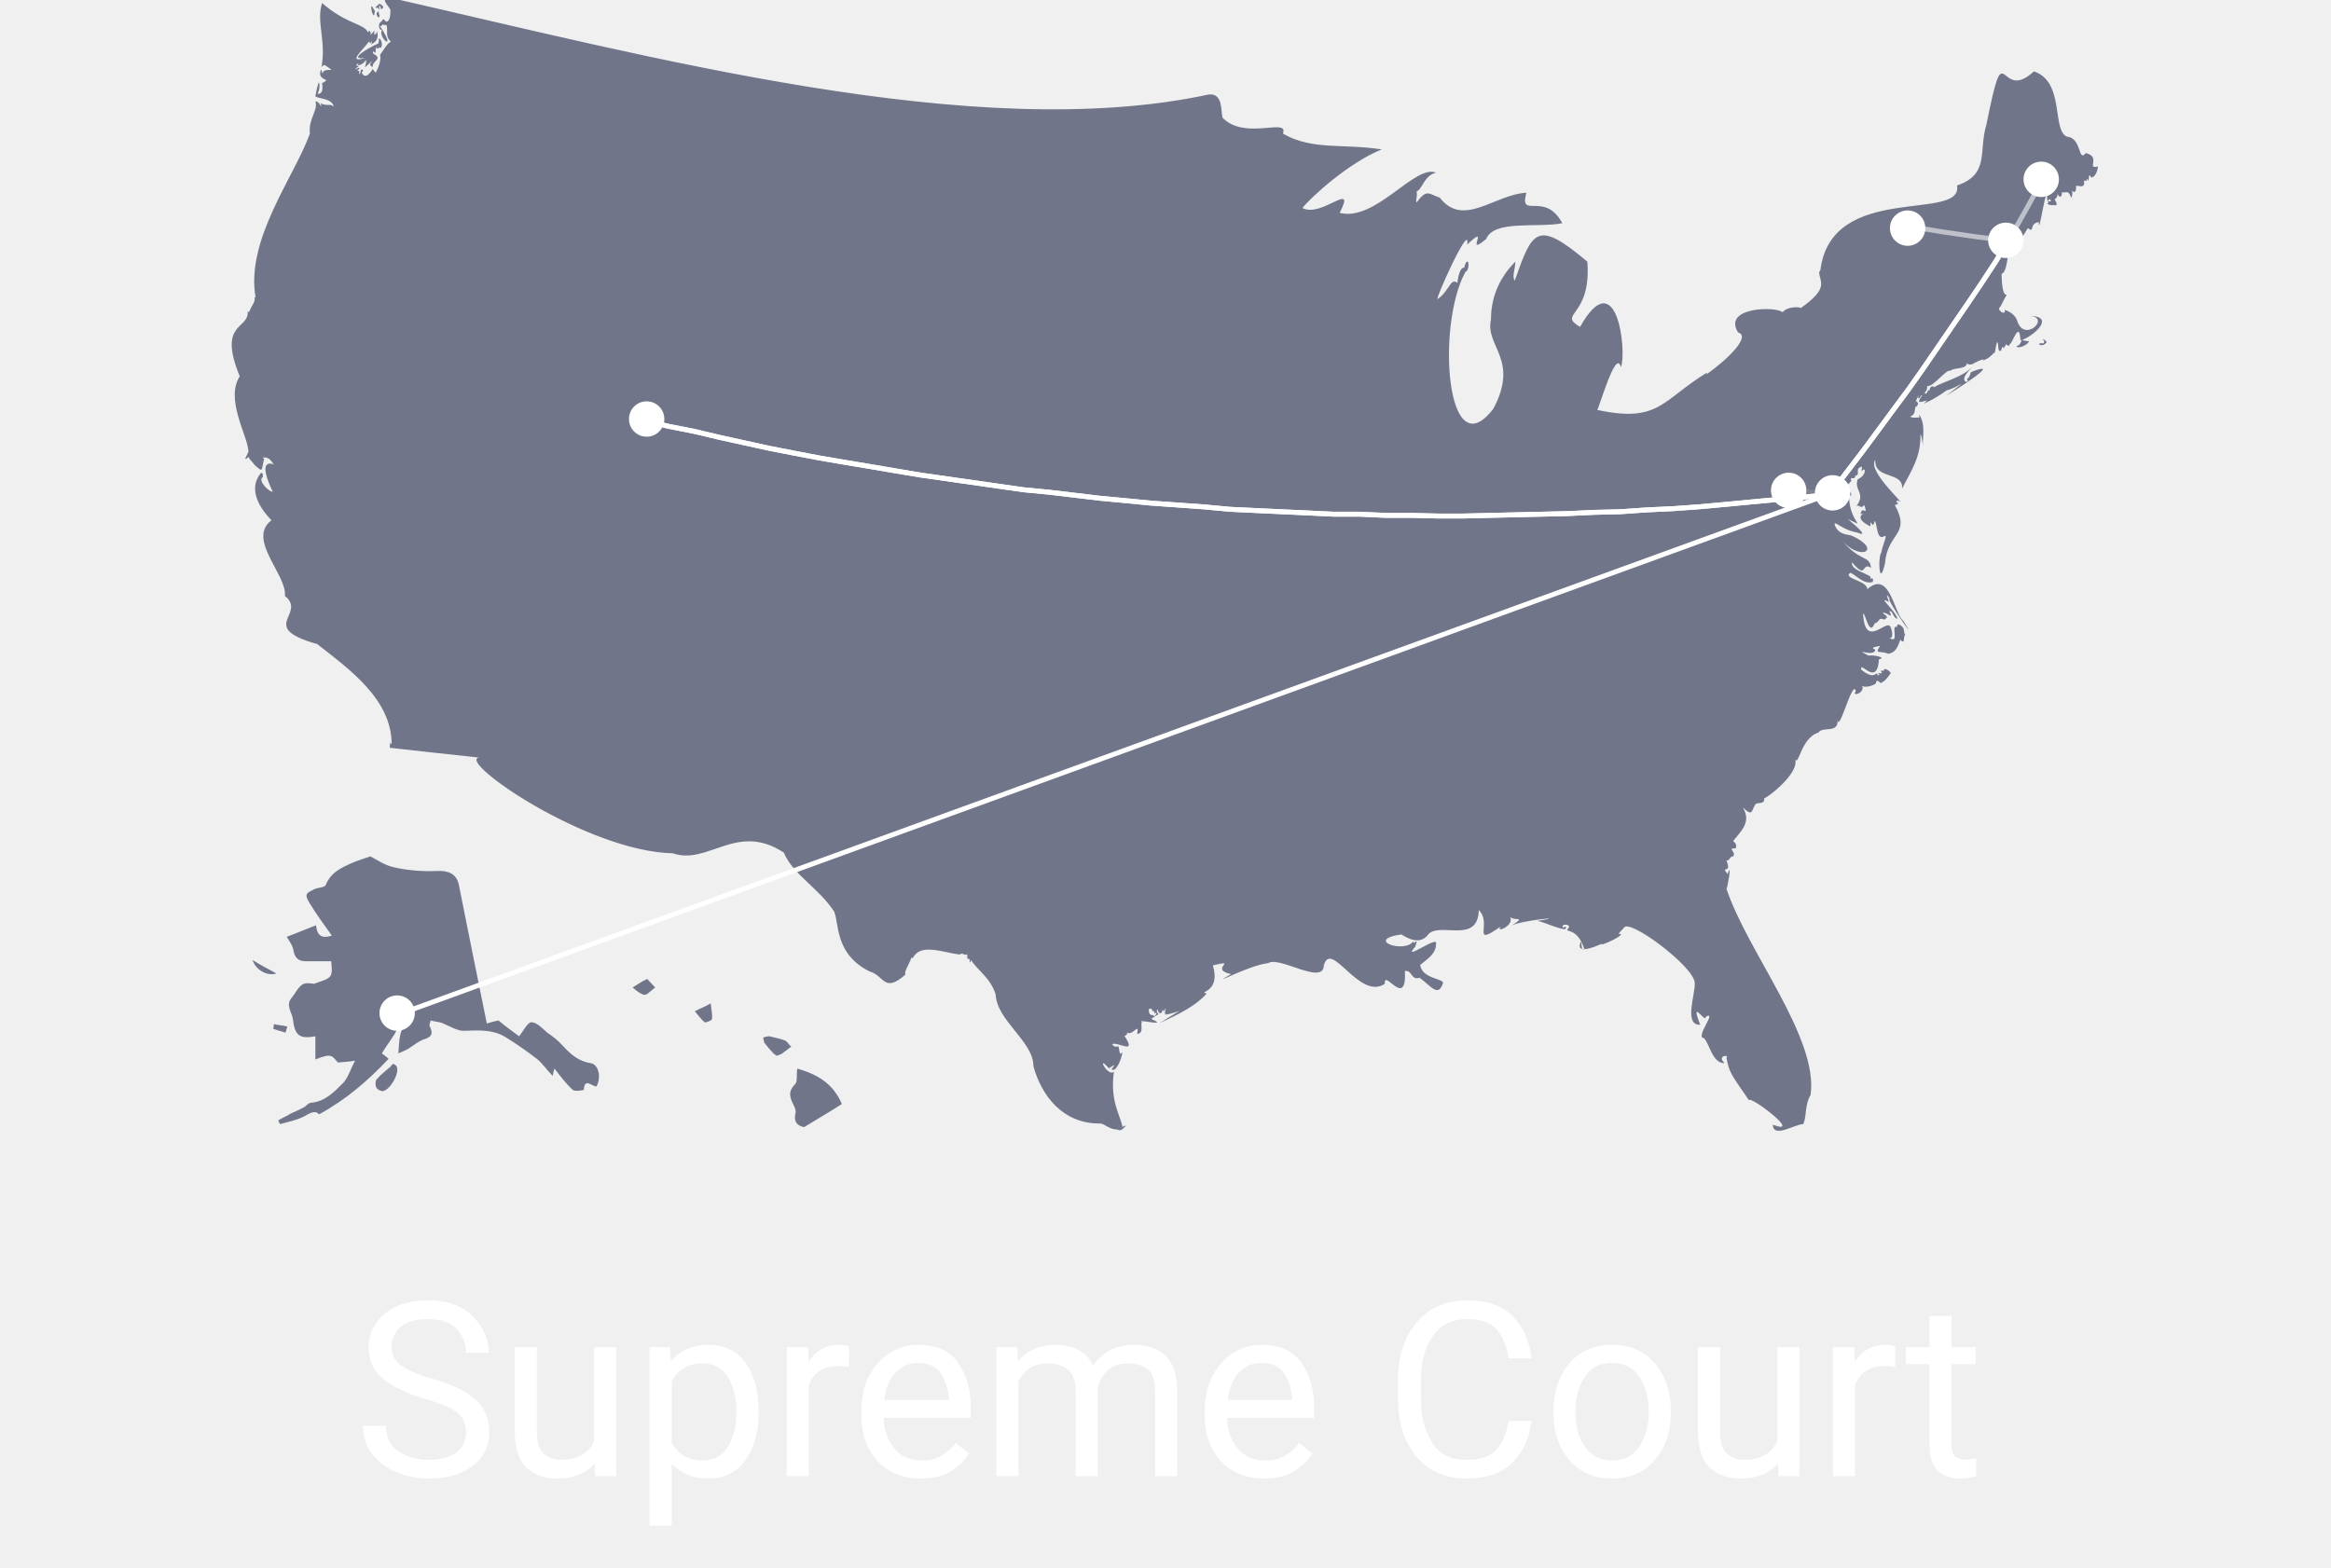
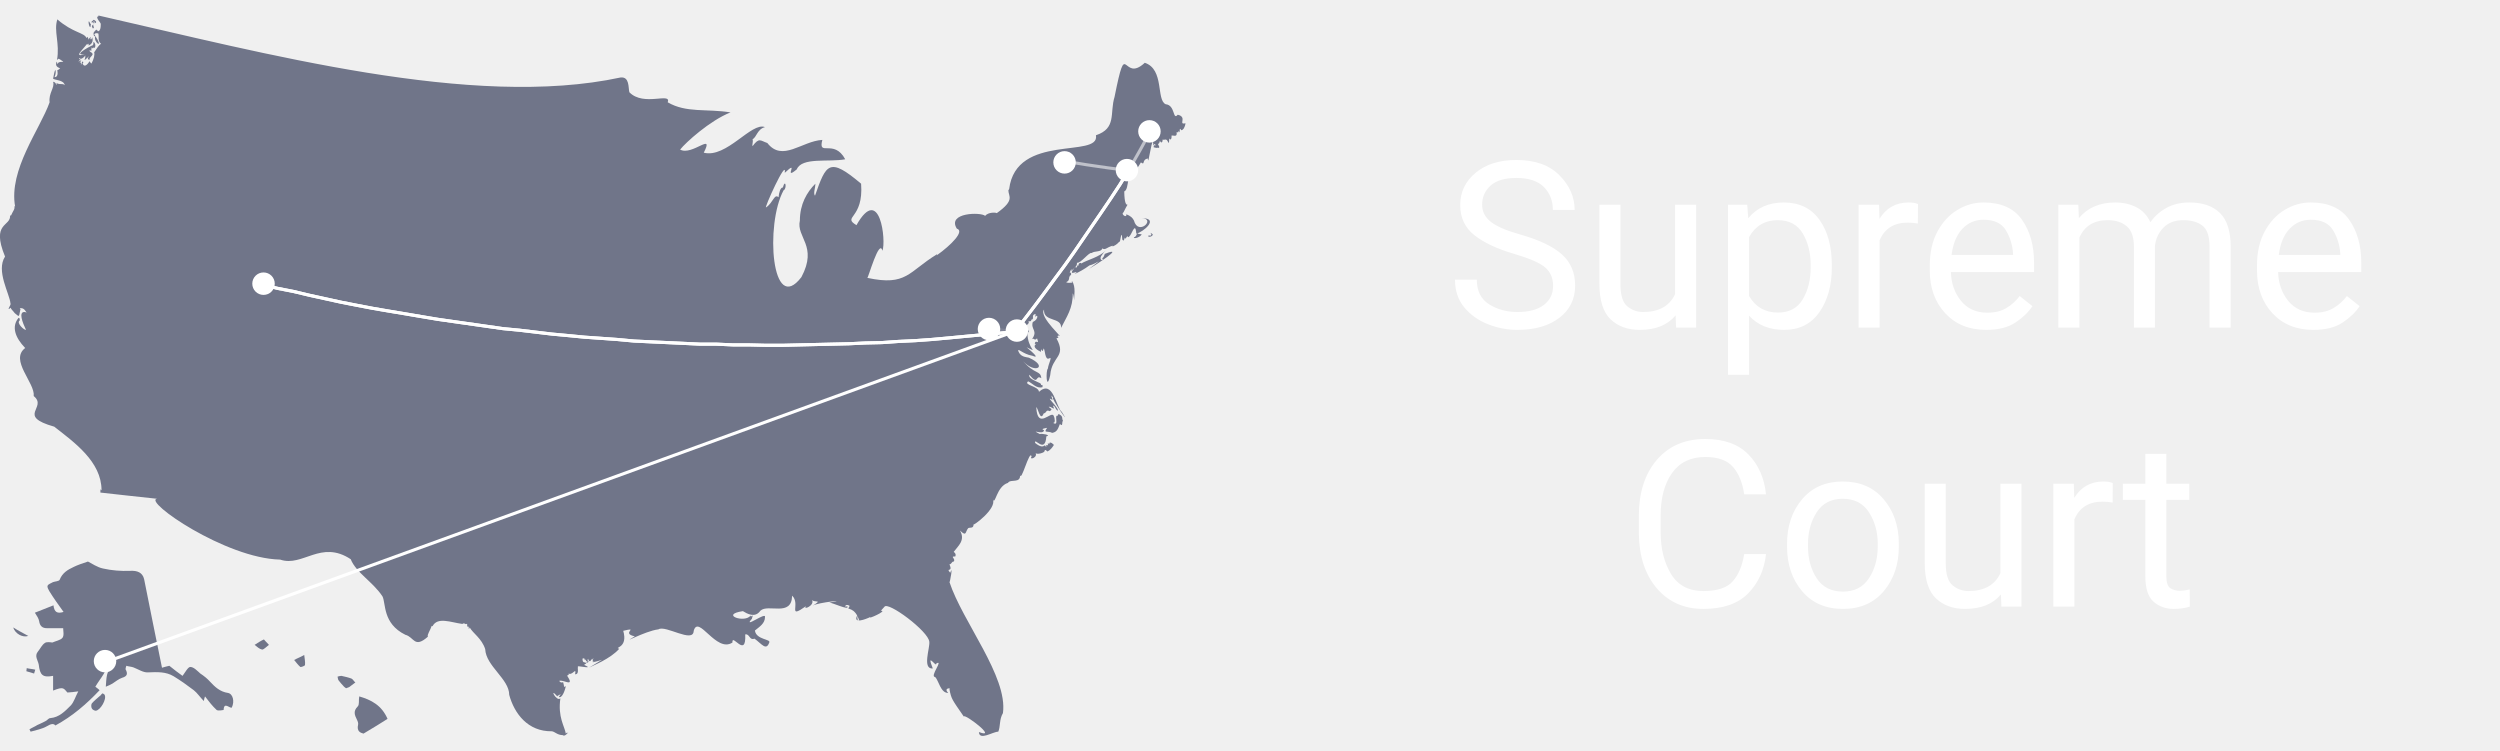
- <svg xmlns="http://www.w3.org/2000/svg" version="1.1" id="Layer_1" x="0px" y="0px" viewBox="0 0 382.1 257" style="enable-background:new 0 0 382.1 257;" xml:space="preserve">
+ <svg xmlns="http://www.w3.org/2000/svg" version="1.1" id="Layer_1" x="0px" y="0px" viewBox="0 0 645.1 193.7" style="enable-background:new 0 0 645.1 193.7;" xml:space="preserve">
  <style type="text/css">
	.st0{fill:#707589;}

		.st1{opacity:0.549;fill:none;stroke:#FFFFFF;stroke-width:0.8;stroke-linejoin:round;stroke-miterlimit:10;enable-background:new    ;}
	.st2{fill:none;stroke:#FFFFFF;stroke-width:0.8;stroke-linejoin:round;stroke-miterlimit:10;}

		.st3{opacity:0.102;fill:none;stroke:#FFFFFF;stroke-width:0.8;stroke-linejoin:round;stroke-miterlimit:10;enable-background:new    ;}
	.st4{fill:#FFFFFF;}
- 	.st5{font-family:'Roboto';}
- 	.st6{font-size:40px;}
+ 	.st5{enable-background:new    ;}
+ 	.st6{font-family:'Roboto';}
+ 	.st7{font-size:60px;}
</style>
  <g id="map">
-     <path class="st0" d="M70.4,168.2c0.6,1.1,0.5,1.8-0.9,2.2c-0.9,0.3-1.7,1-2.5,1.5c-0.5,0.3-1,0.5-1.7,0.8c0.2-2.2,0-4.2,2-5.4   c-1.3,0.1-1.8,0.6-2.6,2.2c-0.6,1-1.4,2-2.1,3.2c0.2,0.2,0.6,0.4,1.1,0.9c-3.4,3.6-7,6.7-11.4,9.1c-0.5-0.6-1.2-0.4-2.2,0.2   c-1.2,0.7-2.8,1-4.2,1.4c-0.1-0.2-0.2-0.4-0.3-0.6c0.6-0.4,1.4-0.7,2-1.1c0.6-0.3,1.4-0.6,2.1-1c0.5-0.2,0.8-0.8,1.3-0.8   c2.3-0.2,3.8-1.8,5.3-3.3c0.8-0.9,1.1-2.1,1.9-3.6c-1.2,0.2-1.8,0.2-2.8,0.3c-1-1.1-1-1.6-3.7-0.5c0-1.3,0-2.5,0-3.8   c-2.7,0.5-3.4-0.2-3.7-2.9c-0.2-1.1-1.2-2.2-0.2-3.4c0.6-0.7,1-1.7,1.8-2.2c0.4-0.3,1.3-0.2,1.9-0.1c0.9-0.4,2.1-0.6,2.6-1.2   c0.5-0.6,0.2-1.8,0.2-2.5c-1.3,0-2.7,0-4.2,0c-1.1,0-1.8-0.5-2-1.8c-0.1-0.7-0.6-1.4-1.1-2.2c1.5-0.6,3-1.2,4.8-1.9   c0.2,1.8,1,2.2,2.6,1.7c-1.3-1.8-2.6-3.6-3.7-5.4c-0.2-0.4-0.6-1-0.4-1.4c0.2-0.4,0.9-0.6,1.4-0.9c0.6-0.2,1.5-0.2,1.7-0.6   c0.7-1.8,2.1-2.6,3.6-3.3c1-0.5,2.2-0.9,3.7-1.4c1,0.5,2.4,1.5,3.9,1.8c2.2,0.5,4.6,0.7,7,0.6c1.8-0.1,3.2,0.4,3.6,2.2   c1.5,7.5,3,15,4.6,22.8c0.7-0.2,1.4-0.4,1.9-0.5c1.2,1,2.3,1.8,3.4,2.6c0.7-0.9,1.4-2.3,2-2.3c0.9,0,1.8,1,2.6,1.7   c0.9,0.6,1.8,1.3,2.5,2.1c1.3,1.4,2.6,2.6,4.6,2.9c1.3,0.2,1.8,2.2,1,3.8c-0.6,0.2-2-1.6-2.1,0.6c0,0-1.4,0.3-1.8,0   c-1.1-1-2-2.2-3-3.5c-0.2,0.5-0.2,0.7-0.3,1.2c-1-1-1.7-2.1-2.6-2.8c-1.7-1.3-3.4-2.5-5.2-3.6c-2-1.2-4.2-1.1-6.6-1   c-1.2,0.1-2.5-0.8-3.8-1.3c-0.6-0.2-1.2-0.2-1.8-0.4C70.4,167.9,70.4,168,70.4,168.2z" />
-     <path class="st0" d="M64.5,174.4c0.2,0.2,0.4,0.2,0.5,0.4c0.6,1.1-1.1,4-2.3,4.1c-0.3,0-0.9-0.3-1-0.6c-0.2-0.3-0.2-1,0-1.3   c0.7-0.8,1.6-1.5,2.4-2.2C64.1,174.6,64.3,174.6,64.5,174.4z" />
-     <path class="st0" d="M45.3,159.6c-1.5,0.5-3.4-0.6-3.9-2.2C42.8,158.3,43.9,158.8,45.3,159.6z" />
-     <path class="st0" d="M44.9,167.9c0.7,0.2,1.4,0.2,2.2,0.4c-0.1,0.3-0.2,0.7-0.3,1c-0.6-0.2-1.4-0.4-2-0.6   C44.8,168.5,44.9,168.2,44.9,167.9z" />
-     <path class="st0" d="M131.8,184.8c-0.8-0.2-1.8-0.6-1.4-2.3c0.1-0.4-0.1-0.9-0.3-1.3c-0.6-1.2-1-2.2,0.2-3.4   c0.5-0.5,0.2-1.6,0.4-2.6c3.1,0.9,5.8,2.3,7.3,5.8C136.3,182.1,134.3,183.3,131.8,184.8z" />
-     <path class="st0" d="M127.3,173.1c-0.2-0.2-0.5-0.3-0.7-0.6c-0.4-0.4-0.8-0.9-1.2-1.4c-0.2-0.2-0.2-0.6-0.3-1   c0.3-0.1,0.7-0.2,1-0.2c0.9,0.2,1.8,0.4,2.6,0.7c0.4,0.2,0.6,0.7,1,1c-0.4,0.3-0.8,0.6-1.2,0.9   C128.2,172.8,127.9,172.9,127.3,173.1z" />
-     <path class="st0" d="M107.4,161.9c-0.8,0.6-1.4,1.3-1.8,1.2c-0.6-0.1-1.3-0.7-1.9-1.2c0.8-0.5,1.5-1,2.4-1.4   C106.2,160.6,106.8,161.3,107.4,161.9z" />
-     <path class="st0" d="M116.5,164.5c0.1,1,0.3,1.8,0.2,2.6c0,0.2-1,0.6-1.2,0.5c-0.6-0.5-1-1.1-1.6-1.8   C114.8,165.3,115.5,165.1,116.5,164.5z" />
-     <path class="st0" d="M158.4,156.5c0.4-0.3-0.2,1,0.6,0.7c-0.1,0.1-0.1,1.1,0.2,0.2c0.8,1.5,3.1,2.8,4,5.6c0.2,4.4,6.2,7.7,6.2,11.8   c1.3,4.8,4.8,9.5,11,9.4c0.8,0.1,1.4,1,2.9,1h-0.1c0.8,0.6,1.8-1.5,1.3-0.5c-0.2-0.1-0.1-0.3-0.5,0.1c-0.3-1.9-2.1-4.2-1.4-9.1   c-1,1-3.1-3.2-0.7-0.4l-0.1-0.2c0.5-0.2,1.4-1,0.4,0.2c0.7,0.6,1.6-1.5,1.8-2.8c-0.6,0.7-0.4-0.2-0.7-1c-0.1,0.1-0.6,0.3-1-0.3   c0.9-0.5,4.2,1.9,2-1.4c0.1,0.1,0.8-0.3,0.3-0.6c1,0.9,2.2-1.8,1.8,0.3c1.4,0,0.2-2.4,1-1.8c-1.8-0.9,4.5,0.8,1.4-0.6   c0.1-0.2-0.2-0.1,0.5-0.4c-0.3-0.6-1,0.2-1-1.3c0.1,0.2,0.5-0.4,0.6,0.4l0.2-0.1c0-0.2,0.2,1,0.4,0.2c-0.1-0.1,0.3,0.3-0.2,0.6   c0.2,0.2-0.1,0.1,0.6-0.2c0.2,0.2-0.6-0.6-0.1-0.8c-0.1,0.2,0.5,1.3,0.8,0c0,0.1,0,0,0.1,0.3c0.1,0,0.1-0.1,0.4-0.5   c0,0.2,0-0.1-0.2,0.9c-0.1-0.1,0.9,0.2-0.1,0.2c2.8-0.4,4.2-1.8-0.8,1.4c1-0.6,5.4-2.2,7.8-4.9c-1.6-0.4,2.4,0,1-4.7l-0.1,0.1   c4.6-1.1-0.7,0.6,3.1,1.4c-4.2,2.5,2.6-1.4,6.1-1.8c1.8-1.2,9,3.7,9.1,0.4c1.2-4.4,5.8,5.8,10,3c-0.2-2.6,3.6,4.3,3.3-2.1   c1.2-0.2,1,1.6,2.4,1.1c1.9,1.4,3,3.2,3.8,1c0.5-0.9-3.4-0.7-3.7-3.1c1.2-1,2.6-1.8,2.6-3.5c0.3-1.4-5.8,3.2-3.4,0.5   c0-0.2,0.6-1.4-0.2-0.6c-0.1-0.1-0.1,0-0.1-0.3c-1.4,2.1-8.1-0.2-2-1.1c1,0.6,3.1,1.9,4.5-0.1c2-1.9,8.1,1.7,8.2-3.9   c2.3,2.2-1.4,6.2,3.6,2.7c-1,1.2,2.4-0.2,1.5-1.6c0.7,0.8,2.9-0.2,0.2,1.5c1.3-0.9,10.1-1.7,4.2-0.8c0.5-0.2,5.6,2.3,4.7,0.9   c-0.8,0.6-0.6-0.8,0.6-0.1c-0.1,0.2,0.1,0.2-0.2,0.5c-0.6,0.6,1.6-0.3,2.7,3.3c-0.4,0.2-0.4,0-0.5-1.3c-1.2,2.3,2.2,1,3.4,0.4   c-1,0.8,4.6-1.7,2.7-1.6c0.2-0.2,0.4-0.5,0.9-1c0.8-1.6,11.4,6.3,11.6,9c0.2,1.6-1.9,7.1,0.9,6.9c-1.8-4.6,1,0,0.9-1.3   c2-1.1-1.8,3.4-0.3,3.5c0.9,0.8,1.4,4.2,3.4,4.1c-1.4-1.3,0.9-1.4,0.3-0.9c0.5,2.5,0.6,2.5,3.7,7c0.1-0.9,9,5.9,3.9,4   c0.1,2.3,3.6-0.1,5-0.1c0.6-1.4,0.2-3.1,1.2-4.8c1.3-9.4-10.4-23.5-13.8-33.8c0.1,0.3,1-4.8,0.2-2.4c-1.3-1.5,0.8,0.1-0.2-2.2   c0.6,0,0.5-0.7,1.1-0.7c0.6-0.7-1.1-1.4,0.4-1.3c0.2-0.5,0.1-0.8-0.4-1.2c1.1-1.5,3.1-3,1.6-5.5c1.8,1.7,1.3,0.3,2.2-0.7v0.1   c0.2-0.3,1.4,0.2,1.3-1c-0.3,0.6,6.1-4,5-6.5c0.6,1.8,0.9-3.3,3.9-4.2c0.6-1.1,3.4,0.3,3.1-2.2c0.2,2.6,2.5-6.7,3-4.6   c-0.8,1.1,1.9,0.2,0.9-1.1c0.2,0.9,2.7,0,2.4-0.3c0.2-0.4,0.2-0.4,0.8,0.1c0.2-0.2,0.6-0.1,1.6-1.6c0.2-0.2-1.2-1.2-1.1-0.4   c-1.2-0.3,0.5,0.7-1,0.3c0.1,0,0.5,0.5,0,0.4c-0.3-1-0.2,1.1-2.7-0.9c-0.3-1.7,2.6,3,2.9-1.7c1.4-0.3-1.1-0.8-1.7-0.6   c-2.8-1.5,1,0.4,1.1-1c-1-0.3,0.2-0.5,0.8-0.6c-1.1,1.5,0.2,0.7,1.3,1.3c1-0.2,1.4-0.6,2-2.3c0.9,0.9,0.4-0.6,0.8-0.8   c-0.4-0.6,0.2-1.2-1.2-1.8c0.2,0.2-0.3,0.1-0.1,0.5c-1.2-0.5,0.5,2.9-1.3,1.8c0.7,0.2,0.5-1.2,0.2-1.8c-0.6-1.5-4.2,3.8-4.5-2.2   c0.4-0.1,1,3.9,1.9,1.6c0.9-0.2,0.5-1.1,1.6-0.6c0.6-0.5,0.6-0.4-0.3-1.1c0.6-0.3,1.9,1.3,1.1-0.3c0.6-0.1,0.5,0.9,1.3,1.3   c0.1-1-3.6-4.1-1.4-2.8c0.1,0-0.8-2.1,0.2-0.5c-1-0.5,5.1,8.2,2.2,3.6c-1.5-1.1-2.2-8.5-5.9-5.2c-0.1-1.5-4.1-1.7-2.8-2.7   c1,0.4,2.2,2,3.7,1.5c0-0.1,0.2-0.8-0.4-0.5v-0.1l0,0c0.5-0.6-3.4-1.2-3-2.6c2.5,3,1.5-0.2,3.1,0.9c-0.2-2.1-1.7-0.9-4.7-4.4   c3.1,3.4,6.6,1.4,1.5-0.9c-0.9-0.2-2.1-0.2-2.7-1.6c-0.4-1.2,1.1,0.7,3.6,1.1c1.9,0.8,0.3-0.7-1.5-2.2c3.4,1.6,0.2,0.6,0.2-3.8   c0.8,0,0.2-0.9-1-1.8c1-0.1,0.7,0.1,1.4-0.7c-0.5-0.8,0.7,0,0.6-0.8c1-0.1-0.2-1.2,1.1-1.5c0.1,0-0.1,0.3,0,0.8   c0.5-1,1,0.5-0.7,1.3c-0.6,1.9,1.4,2.2-0.2,4.4c0.6-0.4,0.6,0.6,1.3-0.2c0.7,2.1-0.4-0.1-0.6,1.5c1.6-0.4-1.9,0.3,1.6,2   c0-1.8,0.3,0.9,0.7-0.9c0.4,0.3,0.3,3.1,1.4,2.6c1-0.7-0.2,1.4-0.3,2.6c-0.6,0.5-0.4,6.2,0.6,1.7c0.4-5,4.3-4.6,1.6-9.5   c0,0,1-0.2,0.2-0.5c0,0,0.2,0,0.2-0.3c2.3,1.5-5.1-4.7-3.6-6.6c-0.2,3.3,4.6,1.8,4.4,4.7c1.4-2.8,3.1-5.1,3-8.9   c0.2,0.2,0.2,0.7,0.4,1.8c-0.1-1,0.5-3.5-0.6-5c0,0.2-0.1,0.1,0.1,0.5c-0.2-0.2-1,0.2-1.6-0.2c1.4-0.5,0.3-1.9,1.4-3.4L315,65   c-0.1-0.1-0.1,0-0.2-0.2l0.6,0.2c-0.4-0.6,0.6-0.6,0.5-1.7c1,0.2,3.2-2.9,3.8-2.5c0.6-0.6,2.6-0.2,2.7-1.2c0.9,0.5,1-0.2,2.7-0.7   v0.2c0.4-0.2,0.9-0.3,1.8-1.3c0.1,0.9,0.5-3.8,0.7-0.5c0.6,1,0.5-1.2,0.8-0.2c0.1,0,0.2-0.3,0.5-0.7c-0.1,0.1,0.6,0.6,0.5,0   c0.4,0.3,1.6-4.2,1.8-0.6c1.8-0.4,6.1-4,1.4-4c3.8,0.1-0.9,4.7-2,0.6c-0.3-0.6-0.8-1.2-2-1.6c0.3,1.1-1.5,0-0.7-0.5   c2.2-4.5,0.3,1,0.2-5.4c1.4-0.5,0.6-5.8,2.6-6.2c0.9-1.1-0.2,2,1.7-1.3c1.2,0.9,0.1-0.7,1.8-1c0,2.8,1.3-7.3,1.4-3.5   c0.2,0.2,0.3-0.7,0.6,0.1c0.1,0.1-0.8-0.2-0.4,0.3c-0.7,0.1,0.7,0.5,0.9,0.3c0.5,0.2,0.6-0.1,0.1-0.9c0.2-0.2,0.4-0.2,0.5-0.9   c0.1,0.4,0.7,0.9,0.7-0.3c0.5,0.3,1-0.6,1.5,0.9c0.2-0.2,0.2-0.5,0.2-1.2c0.3,0.6,0.7,0.2,0.6-0.7c0.3-0.2,1.6,0.6,1.3-0.9   c0,0.1,0.1-0.1,0.4,0.1c-0.1,0.2,0.2-0.9,0.2-0.1c0.4,0.2,0-1.6,0.6-0.5c0.5,0,1-0.8,1.1-1.8c-2,0.5,0.6-1.6-2-2.2   c-1.3,1.6-0.6-2.5-3.1-2.7c-2.5-1.1-0.3-9-5.4-10.7c-5.9,5.5-4.6-7.2-7.8,8.8c-1.3,4.2,0.6,8.1-4.8,9.9c1.1,6.1-20.6-0.7-22.4,13.9   l-0.2,0.3c0,1.6,1.8,2.5-3,5.9c-0.2-0.2-2.2-0.3-3,0.7c-1-1-9.9-0.9-7.3,3.3c2.1,0.6-1.4,4.2-5.2,6.9c-0.1,0,0.2-0.1,0.1-0.3   c-7.4,4.5-7.8,8.3-18,6.1c0.2,0.2,3.1-10.3,3.9-7c1-2.4-0.6-17.4-6.7-6.6c-3.8-2.3,1.9-1.5,1.2-10.7c-8.3-7-9-5.1-11.9,3.1   c-0.5-0.6,0.1-2,0.1-3.1c-2.2,2.2-4,5.3-4,9.5c-1,4.4,4.7,6.5,0.4,14.6c-7.7,10.1-9.4-13.6-4.6-22.4c0.9-0.4,0.5-3.2-0.2-0.7   c-0.6-0.1-1,1.3-1.1,2.5c-1.1-1-1.4,1.4-3.2,2.6c-0.8,0.8,5.4-13,4.8-8.9c4-3.8-0.6,2.2,3.1-0.9c1.3-3.2,8.2-1.8,12.5-2.6   c-2.9-5.4-7.1-0.5-5.9-5c-5.3,0.3-10.3,5.8-14.2,0.8c-1.8-0.6-2.1-1.5-3.8,0.8c-0.2-0.3,0.2-1,0-1.8c1-0.4,1.2-2.6,3.2-3.1   c-3.5-1.4-9.9,8.1-15.8,6.6c2.8-5.5-3,0.9-6.1-0.8c1.4-1.8,7.7-7.5,13-9.6c-6.2-1-11.4,0.2-16.2-2.6c1-2.7-6.2,1.2-9.9-2.6   c-0.3-1.1,0.1-4.1-2.3-3.8c-38.1,8.2-91.6-6.2-134.7-16v0.2c-1,0.2,0.7,1.7,0.6,2C64,2.2,64,3.9,63,3.5c0.2-0.9-1.1,0.3,0.1,0.2   c0.8,0.8-0.2,2.3,1,3.1c-0.6,0.3-1.1,1.2-1.8,2.2c0.2,0.6-0.1,1.8-0.7,2.9c0,0-0.2-0.1-0.5-0.6c-0.1,0.2-1.2,2-1.8,0.6l0.2-0.3   c-0.1,0.1,0.2-0.2-0.3-0.2c-0.1,0.2,0,0.1-0.2,0.7c-0.4,0.2,0.3-0.6-0.5-0.5c0.1,0,0,0,0.5-0.4c-0.2-0.1-0.1-0.2-0.7,0.2   c0,0-0.1-0.2,0.5-0.5l-0.4-0.2c0,0.2,0-0.4,0.4-0.2l-0.2,0.2c0.2,0.1,1-0.2,1.4-0.9c0.2,1-1,2,1,0.2c0,0.2-0.8,0.6,0.1,1   c-0.2-1,1.8-1.3,0.1-2.2c0-0.1-0.2-0.1,0-0.4c0.6,0.6,0.2,0.1,0.5-0.7c0-0.2,0.1,0.7,0.5,0c0.2,0.6,0.8-0.6,0-1.4   C62,6.4,62.2,6.5,62,7.2c0.6-0.5-5.9,2.8-2.1,2.3c-3,0.9-0.7-1,0.6-2.7l0.2,0.3c0-0.1,0.1,0.1,0.2-0.4c0,0.2,0.2,0.2-0.1,0.6   c0.6-0.3,1.4-0.8,1-2.2l-0.2,0.6l-0.1-0.2l-0.2,0.2c0.1-1,0.3-0.9-0.6,0.1c0,0,0.3-0.4-0.2-0.8c-0.1,0,0.1,0.1-0.2,0.3   c-0.5-1.4-3.5-1.3-7.5-4.8c-1,3,0.7,6.2-0.1,10.5c0.5-0.5,0.3-0.5,1.6,0.4c0.2,0.2-1.3-0.2-1.4,0.6c-0.2,0,0-0.2-0.3-0.6   c-0.3,1-0.1,1.3,1,1.8c-0.1-0.2-0.3,0.3-0.8,0.4c-0.1-0.2,0.5,1.8-0.7,1.8c-0.2,0.2,0.5-0.8,0.2-1.9c-0.2,0.2-0.4,1.2-0.6,2.3   c0.4,0.4,2.8,0.3,3,1.7c-0.5-0.6-1.1,0-2.2-0.6c0,0,0.1,0.1,0.2,0.4c-0.3,0.2-0.2-0.6-1-0.7c0.5,1.5-1.2,2.9-0.9,5.3   c-2.5,7-10.6,17.4-8.9,26.9l-0.2-0.1c0.2,0.8-0.3,1.1-0.9,2.5l-0.2-0.2c0.3,3.1-5,1.7-1.3,10.7c-2.4,3.7,1.2,9.6,1.4,12.1   c0.3,0.3-1.3,2.2,0.1,1.1c0,0.4,0.5,0.7,1,1.4c1.4,1.2,1,0.9,1.5-1.1c-0.1,0-0.1,0-0.2-0.2c0.8,0,1.1,0.1,1.8,1.2   c-0.2-0.1,0-0.1-0.6-0.2h0.1c-1.7-0.1-0.6,2.7,0.3,4.6c-0.4,0.2-2.6-1.8-1.6-2.4c-0.1-0.2,0.2-0.5-0.3-0.7   c-1.9,2.3-0.9,5.1,1.7,7.8c-4.1,3.1,2.6,9,2.2,12.4c3.7,3-4.6,5.1,5.3,7.9c5.1,4,12.2,9,12.2,16.4c-0.5-0.2-0.2-0.9-0.3,0.6   c4.3,0.5,9.1,1,14.6,1.6c-3.6,0.6,17.7,15.4,31.8,15.7c5.8,2,10.5-5.2,18.2-0.1c1.4,3.5,5.7,5.8,8.2,9.6c0.9,1.8,0,7,5.9,9.9   c2.3,0.6,2.3,3.6,5.8,0.5c-0.2-0.6,0.6-1.6,1-2.8l0.2,0.1c1.3-2.5,4.7-1,7.7-0.6C157.9,156.1,158,156.7,158.4,156.5z" />
-     <path class="st0" d="M332.6,55.9c-0.3,0.1-0.3,0-1-0.1c-0.2-0.8-0.2,0.9-1,0.9C330.4,57.3,332.4,56.7,332.6,55.9z" />
-     <path class="st0" d="M334.9,56.3c-1.4-0.2-0.2,0.9,0.6-0.2c-0.2-0.4-1-0.8-0.4-0.2C335,56,335.2,56.2,334.9,56.3z" />
-     <polygon class="st0" points="314.8,64.5 314.8,64.4 314.8,64.3 314.8,64.3 314.7,64.3 314.6,64.7 314.5,64.9 314.4,65.2   314.5,65.3 314.6,65.3 314.8,65.1 314.8,65.1 314.8,65 314.8,64.7 314.8,64.7  " />
-     <polygon class="st0" points="313.5,67.2 313.7,67.1 313.9,67 314,66.7 314.2,66.6 314.4,66.3 314.4,66.1 314.2,65.8 313.6,66.1   " />
-     <path class="st0" d="M322.4,62.2l0.2,0.2c-0.1,0,0.1,0.2-0.4,0.2c-0.6-0.6,0.1-1.3,1.1-2.5c-1.4,1.7-4.9,2.5-6.3,3.4   c0-0.3-0.8-0.2-0.7,0.6c-0.4-0.6-0.3,0.9-0.8,0.3c-2.8,3.1,1.8,0.2-0.2,1.8c1-0.4,2.6-1.3,3.8-2.2c1.8-0.4,4.4-2.6-0.1,0.9   c1.5-0.9,9.7-6.1,4.1-3.9C322.9,61.3,323,61.7,322.4,62.2z" />
-     <path class="st0" d="M61.2,1.4c0,0,0.1,0.2,0.3,0.5c-0.2,0,0,0.2-0.2,0.6C60.9,2.5,60.6,0.1,61.2,1.4z" />
-     <path class="st0" d="M61.9,2.8c0-0.3-0.5-0.5,0.2-1C61.9,2.1,62.6,2.9,61.9,2.8z" />
-     <path class="st0" d="M62.5,1.5c-0.2,0.1,0.1-0.2-0.3-0.6c0,0.1-0.1,0,0,0.6c-0.2,0.2,0-0.4-0.6-0.2c-0.1-0.2,0.2-0.3,0.6-0.7   C62.3,0.7,63.3,1.1,62.5,1.5z" />
-     <path class="st0" d="M62.2,4.6c0.1-0.1-0.2,0.2,0.4,0.3c-0.7,1.4,2.6,3.8-0.3-0.6c-0.1-0.2,0.2,0.2,0.4-0.3   c0.2,0.1,0.2,0.1,0.7,0.1c0.2-0.1-0.3-0.4-0.2-0.7C63.1,3.2,61.8,3.5,62.2,4.6z" />
+     <path class="st0" d="M32.4,172.7c0.6,1.1,0.5,1.8-0.9,2.2c-0.9,0.3-1.7,1-2.5,1.5c-0.5,0.3-1,0.5-1.7,0.8c0.2-2.2,0-4.2,2-5.4   c-1.3,0.1-1.8,0.6-2.6,2.2c-0.6,1-1.4,2-2.1,3.2c0.2,0.2,0.6,0.4,1.1,0.9c-3.4,3.6-7,6.7-11.4,9.1c-0.5-0.6-1.2-0.4-2.2,0.2   c-1.2,0.7-2.8,1-4.2,1.4c-0.1-0.2-0.2-0.4-0.3-0.6c0.6-0.4,1.4-0.7,2-1.1c0.6-0.3,1.4-0.6,2.1-1c0.5-0.2,0.8-0.8,1.3-0.8   c2.3-0.2,3.8-1.8,5.3-3.3c0.8-0.9,1.1-2.1,1.9-3.6c-1.2,0.2-1.8,0.2-2.8,0.3c-1-1.1-1-1.6-3.7-0.5c0-1.3,0-2.5,0-3.8   c-2.7,0.5-3.4-0.2-3.7-2.9c-0.2-1.1-1.2-2.2-0.2-3.4c0.6-0.7,1-1.7,1.8-2.2c0.4-0.3,1.3-0.2,1.9-0.1c0.9-0.4,2.1-0.6,2.6-1.2   c0.5-0.6,0.2-1.8,0.2-2.5c-1.3,0-2.7,0-4.2,0c-1.1,0-1.8-0.5-2-1.8c-0.1-0.7-0.6-1.4-1.1-2.2c1.5-0.6,3-1.2,4.8-1.9   c0.2,1.8,1,2.2,2.6,1.7c-1.3-1.8-2.6-3.6-3.7-5.4c-0.2-0.4-0.6-1-0.4-1.4c0.2-0.4,0.9-0.6,1.4-0.9c0.6-0.2,1.5-0.2,1.7-0.6   c0.7-1.8,2.1-2.6,3.6-3.3c1-0.5,2.2-0.9,3.7-1.4c1,0.5,2.4,1.5,3.9,1.8c2.2,0.5,4.6,0.7,7,0.6c1.8-0.1,3.2,0.4,3.6,2.2   c1.5,7.5,3,15,4.6,22.8c0.7-0.2,1.4-0.4,1.9-0.5c1.2,1,2.3,1.8,3.4,2.6c0.7-0.9,1.4-2.3,2-2.3c0.9,0,1.8,1,2.6,1.7   c0.9,0.6,1.8,1.3,2.5,2.1c1.3,1.4,2.6,2.6,4.6,2.9c1.3,0.2,1.8,2.2,1,3.8c-0.6,0.2-2-1.6-2.1,0.6c0,0-1.4,0.3-1.8,0   c-1.1-1-2-2.2-3-3.5c-0.2,0.5-0.2,0.7-0.3,1.2c-1-1-1.7-2.1-2.6-2.8c-1.7-1.3-3.4-2.5-5.2-3.6c-2-1.2-4.2-1.1-6.6-1   c-1.2,0.1-2.5-0.8-3.8-1.3c-0.6-0.2-1.2-0.2-1.8-0.4C32.4,172.4,32.4,172.5,32.4,172.7z" />
+     <path class="st0" d="M26.5,178.9c0.2,0.2,0.4,0.2,0.5,0.4c0.6,1.1-1.1,4-2.3,4.1c-0.3,0-0.9-0.3-1-0.6c-0.2-0.3-0.2-1,0-1.3   c0.7-0.8,1.6-1.5,2.4-2.2C26.1,179.1,26.3,179.1,26.5,178.9z" />
+     <path class="st0" d="M7.3,164.1c-1.5,0.5-3.4-0.6-3.9-2.2C4.8,162.8,5.9,163.3,7.3,164.1z" />
+     <path class="st0" d="M6.9,172.4c0.7,0.2,1.4,0.2,2.2,0.4c-0.1,0.3-0.2,0.7-0.3,1c-0.6-0.2-1.4-0.4-2-0.6   C6.8,173,6.9,172.7,6.9,172.4z" />
+     <path class="st0" d="M93.8,189.3c-0.8-0.2-1.8-0.6-1.4-2.3c0.1-0.4-0.1-0.9-0.3-1.3c-0.6-1.2-1-2.2,0.2-3.4   c0.5-0.5,0.2-1.6,0.4-2.6c3.1,0.9,5.8,2.3,7.3,5.8C98.3,186.6,96.3,187.8,93.8,189.3z" />
+     <path class="st0" d="M89.3,177.6c-0.2-0.2-0.5-0.3-0.7-0.6c-0.4-0.4-0.8-0.9-1.2-1.4c-0.2-0.2-0.2-0.6-0.3-1c0.3-0.1,0.7-0.2,1-0.2   c0.9,0.2,1.8,0.4,2.6,0.7c0.4,0.2,0.6,0.7,1,1c-0.4,0.3-0.8,0.6-1.2,0.9C90.2,177.3,89.9,177.4,89.3,177.6z" />
+     <path class="st0" d="M69.4,166.4c-0.8,0.6-1.4,1.3-1.8,1.2c-0.6-0.1-1.3-0.7-1.9-1.2c0.8-0.5,1.5-1,2.4-1.4   C68.2,165.1,68.8,165.8,69.4,166.4z" />
+     <path class="st0" d="M78.5,169c0.1,1,0.3,1.8,0.2,2.6c0,0.2-1,0.6-1.2,0.5c-0.6-0.5-1-1.1-1.6-1.8C76.8,169.8,77.5,169.6,78.5,169z   " />
+     <path class="st0" d="M120.4,161c0.4-0.3-0.2,1,0.6,0.7c-0.1,0.1-0.1,1.1,0.2,0.2c0.8,1.5,3.1,2.8,4,5.6c0.2,4.4,6.2,7.7,6.2,11.8   c1.3,4.8,4.8,9.5,11,9.4c0.8,0.1,1.4,1,2.9,1h-0.1c0.8,0.6,1.8-1.5,1.3-0.5c-0.2-0.1-0.1-0.3-0.5,0.1c-0.3-1.9-2.1-4.2-1.4-9.1   c-1,1-3.1-3.2-0.7-0.4l-0.1-0.2c0.5-0.2,1.4-1,0.4,0.2c0.7,0.6,1.6-1.5,1.8-2.8c-0.6,0.7-0.4-0.2-0.7-1c-0.1,0.1-0.6,0.3-1-0.3   c0.9-0.5,4.2,1.9,2-1.4c0.1,0.1,0.8-0.3,0.3-0.6c1,0.9,2.2-1.8,1.8,0.3c1.4,0,0.2-2.4,1-1.8c-1.8-0.9,4.5,0.8,1.4-0.6   c0.1-0.2-0.2-0.1,0.5-0.4c-0.3-0.6-1,0.2-1-1.3c0.1,0.2,0.5-0.4,0.6,0.4l0.2-0.1c0-0.2,0.2,1,0.4,0.2c-0.1-0.1,0.3,0.3-0.2,0.6   c0.2,0.2-0.1,0.1,0.6-0.2c0.2,0.2-0.6-0.6-0.1-0.8c-0.1,0.2,0.5,1.3,0.8,0c0,0.1,0,0,0.1,0.3c0.1,0,0.1-0.1,0.4-0.5   c0,0.2,0-0.1-0.2,0.9c-0.1-0.1,0.9,0.2-0.1,0.2c2.8-0.4,4.2-1.8-0.8,1.4c1-0.6,5.4-2.2,7.8-4.9c-1.6-0.4,2.4,0,1-4.7l-0.1,0.1   c4.6-1.1-0.7,0.6,3.1,1.4c-4.2,2.5,2.6-1.4,6.1-1.8c1.8-1.2,9,3.7,9.1,0.4c1.2-4.4,5.8,5.8,10,3c-0.2-2.6,3.6,4.3,3.3-2.1   c1.2-0.2,1,1.6,2.4,1.1c1.9,1.4,3,3.2,3.8,1c0.5-0.9-3.4-0.7-3.7-3.1c1.2-1,2.6-1.8,2.6-3.5c0.3-1.4-5.8,3.2-3.4,0.5   c0-0.2,0.6-1.4-0.2-0.6c-0.1-0.1-0.1,0-0.1-0.3c-1.4,2.1-8.1-0.2-2-1.1c1,0.6,3.1,1.9,4.5-0.1c2-1.9,8.1,1.7,8.2-3.9   c2.3,2.2-1.4,6.2,3.6,2.7c-1,1.2,2.4-0.2,1.5-1.6c0.7,0.8,2.9-0.2,0.2,1.5c1.3-0.9,10.1-1.7,4.2-0.8c0.5-0.2,5.6,2.3,4.7,0.9   c-0.8,0.6-0.6-0.8,0.6-0.1c-0.1,0.2,0.1,0.2-0.2,0.5c-0.6,0.6,1.6-0.3,2.7,3.3c-0.4,0.2-0.4,0-0.5-1.3c-1.2,2.3,2.2,1,3.4,0.4   c-1,0.8,4.6-1.7,2.7-1.6c0.2-0.2,0.4-0.5,0.9-1c0.8-1.6,11.4,6.3,11.6,9c0.2,1.6-1.9,7.1,0.9,6.9c-1.8-4.6,1,0,0.9-1.3   c2-1.1-1.8,3.4-0.3,3.5c0.9,0.8,1.4,4.2,3.4,4.1c-1.4-1.3,0.9-1.4,0.3-0.9c0.5,2.5,0.6,2.5,3.7,7c0.1-0.9,9,5.9,3.9,4   c0.1,2.3,3.6-0.1,5-0.1c0.6-1.4,0.2-3.1,1.2-4.8c1.3-9.4-10.4-23.5-13.8-33.8c0.1,0.3,1-4.8,0.2-2.4c-1.3-1.5,0.8,0.1-0.2-2.2   c0.6,0,0.5-0.7,1.1-0.7c0.6-0.7-1.1-1.4,0.4-1.3c0.2-0.5,0.1-0.8-0.4-1.2c1.1-1.5,3.1-3,1.6-5.5c1.8,1.7,1.3,0.3,2.2-0.7v0.1   c0.2-0.3,1.4,0.2,1.3-1c-0.3,0.6,6.1-4,5-6.5c0.6,1.8,0.9-3.3,3.9-4.2c0.6-1.1,3.4,0.3,3.1-2.2c0.2,2.6,2.5-6.7,3-4.6   c-0.8,1.1,1.9,0.2,0.9-1.1c0.2,0.9,2.7,0,2.4-0.3c0.2-0.4,0.2-0.4,0.8,0.1c0.2-0.2,0.6-0.1,1.6-1.6c0.2-0.2-1.2-1.2-1.1-0.4   c-1.2-0.3,0.5,0.7-1,0.3c0.1,0,0.5,0.5,0,0.4c-0.3-1-0.2,1.1-2.7-0.9c-0.3-1.7,2.6,3,2.9-1.7c1.4-0.3-1.1-0.8-1.7-0.6   c-2.8-1.5,1,0.4,1.1-1c-1-0.3,0.2-0.5,0.8-0.6c-1.1,1.5,0.2,0.7,1.3,1.3c1-0.2,1.4-0.6,2-2.3c0.9,0.9,0.4-0.6,0.8-0.8   c-0.4-0.6,0.2-1.2-1.2-1.8c0.2,0.2-0.3,0.1-0.1,0.5c-1.2-0.5,0.5,2.9-1.3,1.8c0.7,0.2,0.5-1.2,0.2-1.8c-0.6-1.5-4.2,3.8-4.5-2.2   c0.4-0.1,1,3.9,1.9,1.6c0.9-0.2,0.5-1.1,1.6-0.6c0.6-0.5,0.6-0.4-0.3-1.1c0.6-0.3,1.9,1.3,1.1-0.3c0.6-0.1,0.5,0.9,1.3,1.3   c0.1-1-3.6-4.1-1.4-2.8c0.1,0-0.8-2.1,0.2-0.5c-1-0.5,5.1,8.2,2.2,3.6c-1.5-1.1-2.2-8.5-5.9-5.2c-0.1-1.5-4.1-1.7-2.8-2.7   c1,0.4,2.2,2,3.7,1.5c0-0.1,0.2-0.8-0.4-0.5v-0.1l0,0c0.5-0.6-3.4-1.2-3-2.6c2.5,3,1.5-0.2,3.1,0.9c-0.2-2.1-1.7-0.9-4.7-4.4   c3.1,3.4,6.6,1.4,1.5-0.9c-0.9-0.2-2.1-0.2-2.7-1.6c-0.4-1.2,1.1,0.7,3.6,1.1c1.9,0.8,0.3-0.7-1.5-2.2c3.4,1.6,0.2,0.6,0.2-3.8   c0.8,0,0.2-0.9-1-1.8c1-0.1,0.7,0.1,1.4-0.7c-0.5-0.8,0.7,0,0.6-0.8c1-0.1-0.2-1.2,1.1-1.5c0.1,0-0.1,0.3,0,0.8   c0.5-1,1,0.5-0.7,1.3c-0.6,1.9,1.4,2.2-0.2,4.4c0.6-0.4,0.6,0.6,1.3-0.2c0.7,2.1-0.4-0.1-0.6,1.5c1.6-0.4-1.9,0.3,1.6,2   c0-1.8,0.3,0.9,0.7-0.9c0.4,0.3,0.3,3.1,1.4,2.6c1-0.7-0.2,1.4-0.3,2.6c-0.6,0.5-0.4,6.2,0.6,1.7c0.4-5,4.3-4.6,1.6-9.5   c0,0,1-0.2,0.2-0.5c0,0,0.2,0,0.2-0.3c2.3,1.5-5.1-4.7-3.6-6.6c-0.2,3.3,4.6,1.8,4.4,4.7c1.4-2.8,3.1-5.1,3-8.9   c0.2,0.2,0.2,0.7,0.4,1.8c-0.1-1,0.5-3.5-0.6-5c0,0.2-0.1,0.1,0.1,0.5c-0.2-0.2-1,0.2-1.6-0.2c1.4-0.5,0.3-1.9,1.4-3.4l0.5,0.1   c-0.1-0.1-0.1,0-0.2-0.2l0.6,0.2c-0.4-0.6,0.6-0.6,0.5-1.7c1,0.2,3.2-2.9,3.8-2.5c0.6-0.6,2.6-0.2,2.7-1.2c0.9,0.5,1-0.2,2.7-0.7   v0.2c0.4-0.2,0.9-0.3,1.8-1.3c0.1,0.9,0.5-3.8,0.7-0.5c0.6,1,0.5-1.2,0.8-0.2c0.1,0,0.2-0.3,0.5-0.7c-0.1,0.1,0.6,0.6,0.5,0   c0.4,0.3,1.6-4.2,1.8-0.6c1.8-0.4,6.1-4,1.4-4c3.8,0.1-0.9,4.7-2,0.6c-0.3-0.6-0.8-1.2-2-1.6c0.3,1.1-1.5,0-0.7-0.5   c2.2-4.5,0.3,1,0.2-5.4c1.4-0.5,0.6-5.8,2.6-6.2c0.9-1.1-0.2,2,1.7-1.3c1.2,0.9,0.1-0.7,1.8-1c0,2.8,1.3-7.3,1.4-3.5   c0.2,0.2,0.3-0.7,0.6,0.1c0.1,0.1-0.8-0.2-0.4,0.3c-0.7,0.1,0.7,0.5,0.9,0.3c0.5,0.2,0.6-0.1,0.1-0.9c0.2-0.2,0.4-0.2,0.5-0.9   c0.1,0.4,0.7,0.9,0.7-0.3c0.5,0.3,1-0.6,1.5,0.9c0.2-0.2,0.2-0.5,0.2-1.2c0.3,0.6,0.7,0.2,0.6-0.7c0.3-0.2,1.6,0.6,1.3-0.9   c0,0.1,0.1-0.1,0.4,0.1c-0.1,0.2,0.2-0.9,0.2-0.1c0.4,0.2,0-1.6,0.6-0.5c0.5,0,1-0.8,1.1-1.8c-2,0.5,0.6-1.6-2-2.2   c-1.3,1.6-0.6-2.5-3.1-2.7c-2.5-1.1-0.3-9-5.4-10.7c-5.9,5.5-4.6-7.2-7.8,8.8c-1.3,4.2,0.6,8.1-4.8,9.9c1.1,6.1-20.6-0.7-22.4,13.9   l-0.2,0.3c0,1.6,1.8,2.5-3,5.9c-0.2-0.2-2.2-0.3-3,0.7c-1-1-9.9-0.9-7.3,3.3c2.1,0.6-1.4,4.2-5.2,6.9c-0.1,0,0.2-0.1,0.1-0.3   c-7.4,4.5-7.8,8.3-18,6.1c0.2,0.2,3.1-10.3,3.9-7c1-2.4-0.6-17.4-6.7-6.6c-3.8-2.3,1.9-1.5,1.2-10.7c-8.3-7-9-5.1-11.9,3.1   c-0.5-0.6,0.1-2,0.1-3.1c-2.2,2.2-4,5.3-4,9.5c-1,4.4,4.7,6.5,0.4,14.6c-7.7,10.1-9.4-13.6-4.6-22.4c0.9-0.4,0.5-3.2-0.2-0.7   c-0.6-0.1-1,1.3-1.1,2.5c-1.1-1-1.4,1.4-3.2,2.6c-0.8,0.8,5.4-13,4.8-8.9c4-3.8-0.6,2.2,3.1-0.9c1.3-3.2,8.2-1.8,12.5-2.6   c-2.9-5.4-7.1-0.5-5.9-5c-5.3,0.3-10.3,5.8-14.2,0.8c-1.8-0.6-2.1-1.5-3.8,0.8c-0.2-0.3,0.2-1,0-1.8c1-0.4,1.2-2.6,3.2-3.1   c-3.5-1.4-9.9,8.1-15.8,6.6c2.8-5.5-3,0.9-6.1-0.8c1.4-1.8,7.7-7.5,13-9.6c-6.2-1-11.4,0.2-16.2-2.6c1-2.7-6.2,1.2-9.9-2.6   c-0.3-1.1,0.1-4.1-2.3-3.8C122,28.2,68.5,13.8,25.4,4v0.2c-1,0.2,0.7,1.7,0.6,2c0,0.5,0,2.2-1,1.8c0.2-0.9-1.1,0.3,0.1,0.2   c0.8,0.8-0.2,2.3,1,3.1c-0.6,0.3-1.1,1.2-1.8,2.2c0.2,0.6-0.1,1.8-0.7,2.9c0,0-0.2-0.1-0.5-0.6c-0.1,0.2-1.2,2-1.8,0.6l0.2-0.3   c-0.1,0.1,0.2-0.2-0.3-0.2c-0.1,0.2,0,0.1-0.2,0.7c-0.4,0.2,0.3-0.6-0.5-0.5c0.1,0,0,0,0.5-0.4c-0.2-0.1-0.1-0.2-0.7,0.2   c0,0-0.1-0.2,0.5-0.5l-0.4-0.2c0,0.2,0-0.4,0.4-0.2l-0.2,0.2c0.2,0.1,1-0.2,1.4-0.9c0.2,1-1,2,1,0.2c0,0.2-0.8,0.6,0.1,1   c-0.2-1,1.8-1.3,0.1-2.2c0-0.1-0.2-0.1,0-0.4c0.6,0.6,0.2,0.1,0.5-0.7c0-0.2,0.1,0.7,0.5,0c0.2,0.6,0.8-0.6,0-1.4   c-0.2,0.1,0,0.2-0.2,0.9c0.6-0.5-5.9,2.8-2.1,2.3c-3,0.9-0.7-1,0.6-2.7l0.2,0.3c0-0.1,0.1,0.1,0.2-0.4c0,0.2,0.2,0.2-0.1,0.6   c0.6-0.3,1.4-0.8,1-2.2l-0.2,0.6L23.5,10l-0.2,0.2c0.1-1,0.3-0.9-0.6,0.1c0,0,0.3-0.4-0.2-0.8c-0.1,0,0.1,0.1-0.2,0.3   c-0.5-1.4-3.5-1.3-7.5-4.8c-1,3,0.7,6.2-0.1,10.5c0.5-0.5,0.3-0.5,1.6,0.4c0.2,0.2-1.3-0.2-1.4,0.6c-0.2,0,0-0.2-0.3-0.6   c-0.3,1-0.1,1.3,1,1.8c-0.1-0.2-0.3,0.3-0.8,0.4c-0.1-0.2,0.5,1.8-0.7,1.8c-0.2,0.2,0.5-0.8,0.2-1.9c-0.2,0.2-0.4,1.2-0.6,2.3   c0.4,0.4,2.8,0.3,3,1.7c-0.5-0.6-1.1,0-2.2-0.6c0,0,0.1,0.1,0.2,0.4c-0.3,0.2-0.2-0.6-1-0.7c0.5,1.5-1.2,2.9-0.9,5.3   c-2.5,7-10.6,17.4-8.9,26.9l-0.2-0.1c0.2,0.8-0.3,1.1-0.9,2.5l-0.2-0.2c0.3,3.1-5,1.7-1.3,10.7c-2.4,3.7,1.2,9.6,1.4,12.1   c0.3,0.3-1.3,2.2,0.1,1.1c0,0.4,0.5,0.7,1,1.4c1.4,1.2,1,0.9,1.5-1.1c-0.1,0-0.1,0-0.2-0.2c0.8,0,1.1,0.1,1.8,1.2   c-0.2-0.1,0-0.1-0.6-0.2h0.1c-1.7-0.1-0.6,2.7,0.3,4.6c-0.4,0.2-2.6-1.8-1.6-2.4C5,82.5,5.3,82.2,4.8,82c-1.9,2.3-0.9,5.1,1.7,7.8   c-4.1,3.1,2.6,9,2.2,12.4c3.7,3-4.6,5.1,5.3,7.9c5.1,4,12.2,9,12.2,16.4c-0.5-0.2-0.2-0.9-0.3,0.6c4.3,0.5,9.1,1,14.6,1.6   c-3.6,0.6,17.7,15.4,31.8,15.7c5.8,2,10.5-5.2,18.2-0.1c1.4,3.5,5.7,5.8,8.2,9.6c0.9,1.8,0,7,5.9,9.9c2.3,0.6,2.3,3.6,5.8,0.5   c-0.2-0.6,0.6-1.6,1-2.8l0.2,0.1c1.3-2.5,4.7-1,7.7-0.6C119.9,160.6,120,161.2,120.4,161z" />
+     <path class="st0" d="M294.6,60.4c-0.3,0.1-0.3,0-1-0.1c-0.2-0.8-0.2,0.9-1,0.9C292.4,61.8,294.4,61.2,294.6,60.4z" />
+     <path class="st0" d="M296.9,60.8c-1.4-0.2-0.2,0.9,0.6-0.2c-0.2-0.4-1-0.8-0.4-0.2C297,60.5,297.2,60.7,296.9,60.8z" />
+     <polygon class="st0" points="276.8,69 276.8,68.9 276.8,68.8 276.8,68.8 276.7,68.8 276.6,69.2 276.5,69.4 276.4,69.7 276.5,69.8   276.6,69.8 276.8,69.6 276.8,69.6 276.8,69.5 276.8,69.2 276.8,69.2  " />
+     <polygon class="st0" points="275.5,71.7 275.7,71.6 275.9,71.5 276,71.2 276.2,71.1 276.4,70.8 276.4,70.6 276.2,70.3 275.6,70.6   " />
+     <path class="st0" d="M284.4,66.7l0.2,0.2c-0.1,0,0.1,0.2-0.4,0.2c-0.6-0.6,0.1-1.3,1.1-2.5c-1.4,1.7-4.9,2.5-6.3,3.4   c0-0.3-0.8-0.2-0.7,0.6c-0.4-0.6-0.3,0.9-0.8,0.3c-2.8,3.1,1.8,0.2-0.2,1.8c1-0.4,2.6-1.3,3.8-2.2c1.8-0.4,4.4-2.6-0.1,0.9   c1.5-0.9,9.7-6.1,4.1-3.9C284.9,65.8,285,66.2,284.4,66.7z" />
+     <path class="st0" d="M23.2,5.9c0,0,0.1,0.2,0.3,0.5c-0.2,0,0,0.2-0.2,0.6C22.9,7,22.6,4.6,23.2,5.9z" />
+     <path class="st0" d="M23.9,7.3c0-0.3-0.5-0.5,0.2-1C23.9,6.6,24.6,7.4,23.9,7.3z" />
+     <path class="st0" d="M24.5,6c-0.2,0.1,0.1-0.2-0.3-0.6c0,0.1-0.1,0,0,0.6c-0.2,0.2,0-0.4-0.6-0.2c-0.1-0.2,0.2-0.3,0.6-0.7   C24.3,5.2,25.3,5.6,24.5,6z" />
+     <path class="st0" d="M24.2,9.1C24.3,9,24,9.3,24.6,9.4c-0.7,1.4,2.6,3.8-0.3-0.6c-0.1-0.2,0.2,0.2,0.4-0.3c0.2,0.1,0.2,0.1,0.7,0.1   c0.2-0.1-0.3-0.4-0.2-0.7C25.1,7.7,23.8,8,24.2,9.1z" />
  </g>
  <g id="constellation">
    <g>
-       <polyline class="st1" points="334.9,29.3 332.1,34.4 329.2,39.5   " />
-       <polyline class="st1" points="312.8,37.1 318.3,38 323.8,38.8 329.2,39.5   " />
-       <polyline class="st2" points="329.2,39.5 327,43.1 324.7,46.6 322.4,50 320,53.5 317.6,57 315.2,60.5 312.8,63.9 310.2,67.4    307.7,70.8 305.1,74.3 302.5,77.7 299.9,81.1   " />
-       <polyline class="st2" points="105.6,68.9 109.6,69.9 113.7,70.7 117.9,71.7 122,72.6 126.1,73.5 130.2,74.3 134.4,75.1    138.5,75.8 142.7,76.5 146.8,77.2 151,77.9 155.2,78.5 159.4,79.1 163.6,79.7 167.8,80.3 172,80.7 176.2,81.2 180.4,81.7    184.7,82.1 188.8,82.5 193.1,82.8 197.3,83.1 201.6,83.5 205.8,83.7 210.1,83.9 214.4,84.1 218.6,84.3 222.8,84.3 227.2,84.5    231.4,84.5 235.6,84.6 240,84.6 244.2,84.5 248.5,84.4 252.8,84.3 257.1,84.2 261.3,84 265.6,83.9 269.9,83.6 274.2,83.4    278.4,83.1 282.8,82.7 287,82.3 291.3,81.9 295.6,81.5 299.9,81.1   " />
-       <polyline class="st2" points="299.9,81.1 302.5,77.7 305.1,74.3 307.7,70.8 310.2,67.4 312.8,63.9 315.2,60.5 317.6,57 320,53.5    322.4,50 324.7,46.6 327,43.1 329.2,39.5   " />
-       <polyline class="st2" points="299.9,81.1 295.6,81.5 291.3,81.9 287,82.3 282.8,82.7 278.4,83.1 274.2,83.4 269.9,83.6    265.6,83.9 261.3,84 257.1,84.2 252.8,84.3 248.5,84.4 244.2,84.5 240,84.6 235.6,84.6 231.4,84.5 227.2,84.5 222.8,84.3    218.6,84.3 214.4,84.1 210.1,83.9 205.8,83.7 201.6,83.5 197.3,83.1 193.1,82.8 188.8,82.5 184.7,82.1 180.4,81.7 176.2,81.2    172,80.7 167.8,80.3 163.6,79.7 159.4,79.1 155.2,78.5 151,77.9 146.8,77.2 142.7,76.5 138.5,75.8 134.4,75.1 130.2,74.3    126.1,73.5 122,72.6 117.9,71.7 113.7,70.7 109.6,69.9 105.6,68.9   " />
-       <line class="st3" x1="293.6" y1="80.3" x2="299.9" y2="81.1" />
+       <polyline class="st1" points="296.9,33.8 294.1,38.9 291.2,44   " />
+       <polyline class="st1" points="274.8,41.6 280.3,42.5 285.8,43.3 291.2,44   " />
+       <polyline class="st2" points="291.2,44 289,47.6 286.7,51.1 284.4,54.5 282,58 279.6,61.5 277.2,65 274.8,68.4 272.2,71.9    269.7,75.3 267.1,78.8 264.5,82.2 261.9,85.6   " />
+       <polyline class="st2" points="67.6,73.4 71.6,74.4 75.7,75.2 79.9,76.2 84,77.1 88.1,78 92.2,78.8 96.4,79.6 100.5,80.3 104.7,81    108.8,81.7 113,82.4 117.2,83 121.4,83.6 125.6,84.2 129.8,84.8 134,85.2 138.2,85.7 142.4,86.2 146.7,86.6 150.8,87 155.1,87.3    159.3,87.6 163.6,88 167.8,88.2 172.1,88.4 176.4,88.6 180.6,88.8 184.8,88.8 189.2,89 193.4,89 197.6,89.1 202,89.1 206.2,89    210.5,88.9 214.8,88.8 219.1,88.7 223.3,88.5 227.6,88.4 231.9,88.1 236.2,87.9 240.4,87.6 244.8,87.2 249,86.8 253.3,86.4    257.6,86 261.9,85.6   " />
+       <polyline class="st2" points="261.9,85.6 264.5,82.2 267.1,78.8 269.7,75.3 272.2,71.9 274.8,68.4 277.2,65 279.6,61.5 282,58    284.4,54.5 286.7,51.1 289,47.6 291.2,44   " />
+       <polyline class="st2" points="261.9,85.6 257.6,86 253.3,86.4 249,86.8 244.8,87.2 240.4,87.6 236.2,87.9 231.9,88.1 227.6,88.4    223.3,88.5 219.1,88.7 214.8,88.8 210.5,88.9 206.2,89 202,89.1 197.6,89.1 193.4,89 189.2,89 184.8,88.8 180.6,88.8 176.4,88.6    172.1,88.4 167.8,88.2 163.6,88 159.3,87.6 155.1,87.3 150.8,87 146.7,86.6 142.4,86.2 138.2,85.7 134,85.2 129.8,84.8    125.6,84.2 121.4,83.6 117.2,83 113,82.4 108.8,81.7 104.7,81 100.5,80.3 96.4,79.6 92.2,78.8 88.1,78 84,77.1 79.9,76.2    75.7,75.2 71.6,74.4 67.6,73.4   " />
+       <line class="st3" x1="255.6" y1="84.8" x2="261.9" y2="85.6" />
    </g>
-     <ellipse class="st4" cx="106" cy="68.7" rx="2.9" ry="2.9" />
-     <ellipse class="st4" cx="65.1" cy="166.1" rx="2.9" ry="2.9" />
-     <ellipse class="st4" cx="300.4" cy="80.8" rx="2.9" ry="2.9" />
-     <ellipse class="st4" cx="312.7" cy="37.4" rx="2.9" ry="2.9" />
-     <ellipse class="st4" cx="328.8" cy="39.4" rx="2.9" ry="2.9" />
-     <ellipse class="st4" cx="334.6" cy="29.4" rx="2.9" ry="2.9" />
-     <ellipse class="st4" cx="293.2" cy="80.4" rx="2.9" ry="2.9" />
-     <line class="st2" x1="300.4" y1="80.8" x2="65.1" y2="166.4" />
+     <ellipse class="st4" cx="68" cy="73.2" rx="2.9" ry="2.9" />
+     <ellipse class="st4" cx="27.1" cy="170.6" rx="2.9" ry="2.9" />
+     <ellipse class="st4" cx="262.4" cy="85.3" rx="2.9" ry="2.9" />
+     <ellipse class="st4" cx="274.7" cy="41.9" rx="2.9" ry="2.9" />
+     <ellipse class="st4" cx="290.8" cy="43.9" rx="2.9" ry="2.9" />
+     <ellipse class="st4" cx="296.6" cy="33.9" rx="2.9" ry="2.9" />
+     <ellipse class="st4" cx="255.2" cy="84.9" rx="2.9" ry="2.9" />
+     <line class="st2" x1="262.4" y1="85.3" x2="27.1" y2="170.9" />
  </g>
-   <text transform="matrix(1 0 0 1 57.9447 242.0179)" class="st4 st5 st6">Supreme Court</text>
+   <text transform="matrix(1 0 0 1 373.0739 84.5295)" class="st5">
+     <tspan x="0" y="0" class="st4 st6 st7">Supreme</tspan>
+     <tspan x="46.3" y="72" class="st4 st6 st7">Court</tspan>
+   </text>
</svg>
